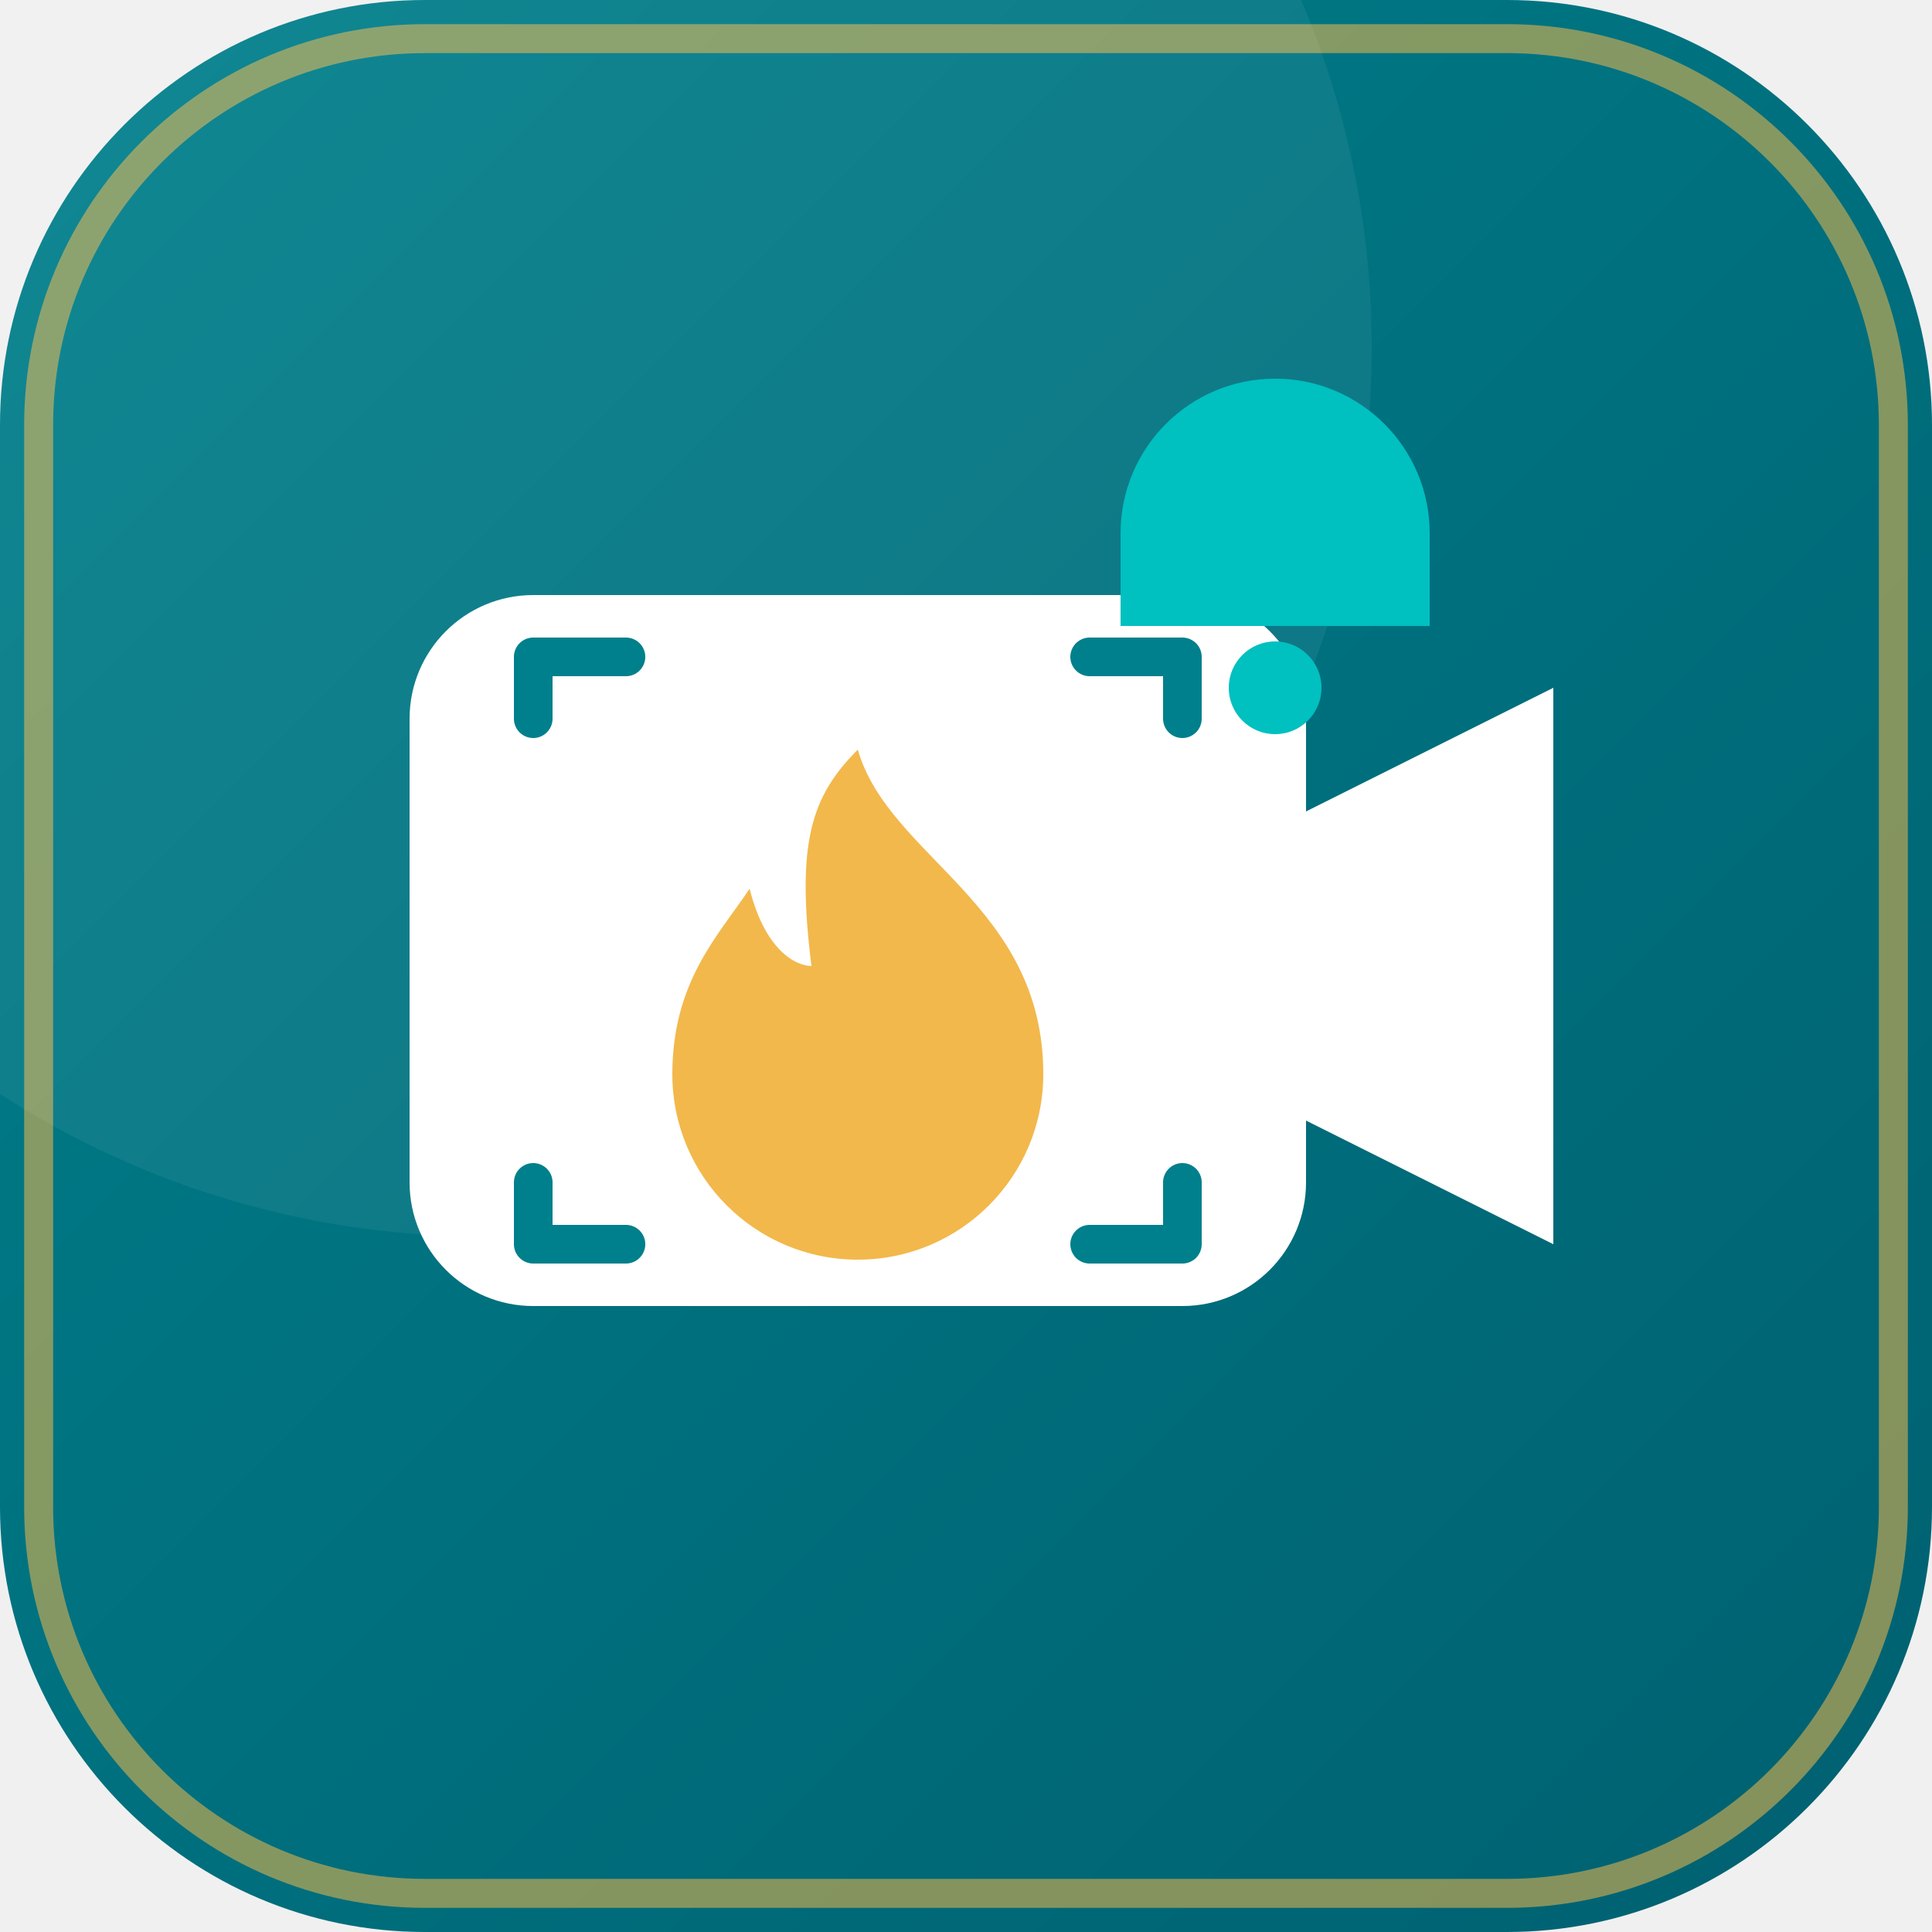
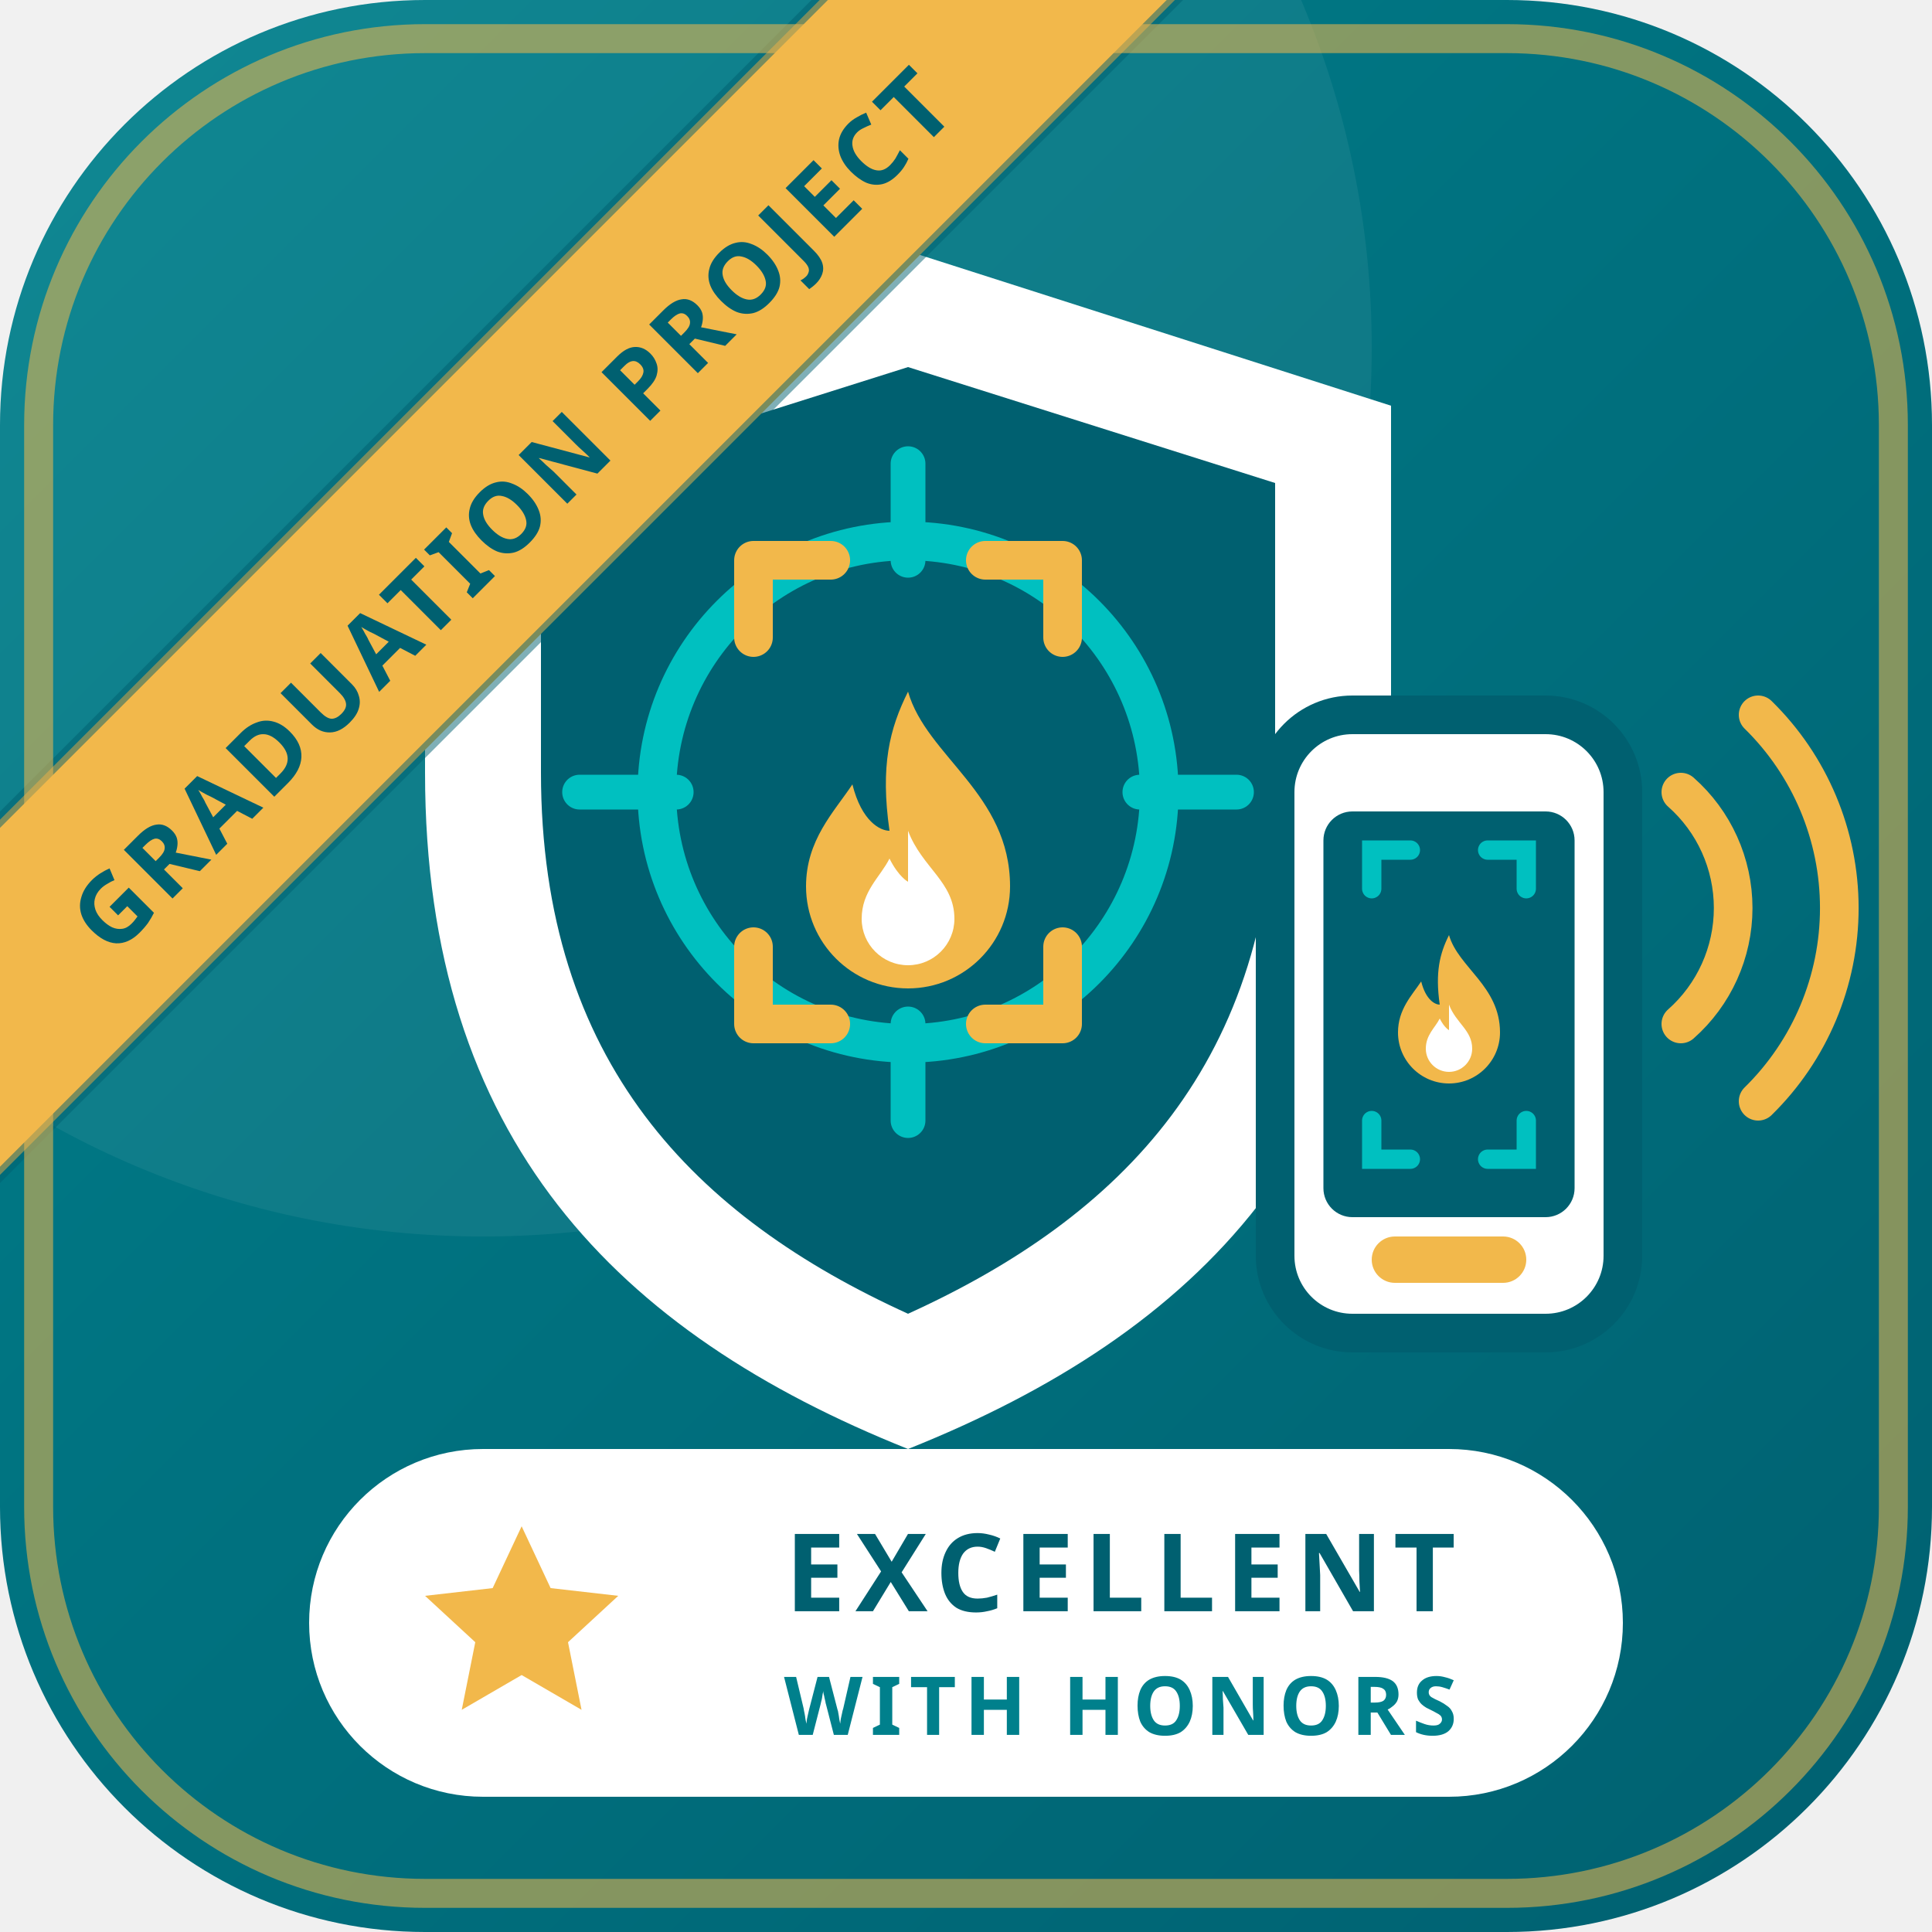
- <svg xmlns="http://www.w3.org/2000/svg" viewBox="0 0 100 100" width="512" height="512">
+ <svg xmlns="http://www.w3.org/2000/svg" viewBox="0 0 100 100">
  <defs>
    <linearGradient id="b" x1="0" y1="0" x2="1" y2="1">
      <stop offset="0" stop-color="#00808c" />
      <stop offset="1" stop-color="#006070" />
    </linearGradient>
+     <clipPath id="c">
+       <rect width="100" height="100" rx="22" />
+     </clipPath>
  </defs>
  <rect width="100" height="100" rx="22" fill="url(#b)" />
+   <circle cx="25" cy="18" r="46" fill="#fff" opacity=".06" />
+   <g transform="translate(47 44)">
+     <path d="M0-31l25 8v19c0 19-10 29-25 35-15-6-25-16-25-35v-19z" fill="#fff" />
+     <path d="M0-25l19 6v15c0 15-8 23-19 28-11-5-19-13-19-28v-15z" fill="#006070" />
+     <circle cx="0" cy="-3" r="13" fill="none" stroke="#00c0c0" stroke-width="2" />
+     <path d="M-17-3h5M12-3h5M0-20v5M0 9v5" stroke="#00c0c0" stroke-width="1.8" stroke-linecap="round" />
+     <path d="M-8-11v-4h4M8-11v-4h-4M-8 5v4h4M8 5v4h-4" fill="none" stroke="#f2b84b" stroke-width="2" stroke-linecap="round" stroke-linejoin="round" />
+     <g transform="translate(0 -1) scale(0.24)">
+       <path d="M0 -30c4 14 22 22 22 42a22 22 0 0 1-44 0c0-10 6-16 10-22 2 8 6 10 8 10-2-14 0-22 4-30z" fill="#f2b84b" />
+       <path d="M0 0c3 8 10 11 10 19a10 10 0 0 1-20 0c0-6 4-9 6-13 2 4 4 5 4 5z" fill="#fff" />
+     </g>
+   </g>
+   <g transform="translate(75 53)">
+     <rect x="-9" y="-16" width="18" height="32" rx="4" fill="#fff" stroke="#006070" stroke-width="2" />
+     <rect x="-6.5" y="-11" width="13" height="21" rx="1.5" fill="#006070" />
+     <path d="M-4-7v-2h2M4-7v-2h-2M-4 5v2h2M4 5v2h-2" fill="none" stroke="#00c0c0" stroke-width="1" stroke-linecap="round" />
+     <g transform="translate(0 -1) scale(0.12)">
+       <path d="M0 -30c4 14 22 22 22 42a22 22 0 0 1-44 0c0-10 6-16 10-22 2 8 6 10 8 10-2-14 0-22 4-30z" fill="#f2b84b" />
+       <path d="M0 0c3 8 10 11 10 19a10 10 0 0 1-20 0c0-6 4-9 6-13 2 4 4 5 4 5z" fill="#fff" />
+     </g>
+     <rect x="-4" y="11" width="8" height="2.4" rx="1.2" fill="#f2b84b" />
+     <path d="M12-12a8 8 0 0 1 0 12M16-16a14 14 0 0 1 0 20" fill="none" stroke="#f2b84b" stroke-width="2" stroke-linecap="round" />
+   </g>
+   <rect x="16" y="75" width="68" height="18" rx="9" fill="#fff" />
+   <g transform="translate(27 84)">
+     <path d="M0-5l1.5 3.2 3.5.4-2.6 2.4.7 3.5L0 2.7-3.1 4.5l.7-3.5-2.6-2.4 3.5-.4z" fill="#f2b84b" />
+   </g>
+   <text x="58" y="83.4" font-family="Montserrat" font-weight="800" font-size="5.6" letter-spacing=".5" fill="#006070" text-anchor="middle">EXCELLENT</text>
+   <text x="58" y="89.8" font-family="Montserrat" font-weight="700" font-size="4.2" letter-spacing=".4" fill="#00808c" text-anchor="middle">WITH HONORS</text>
+   <g clip-path="url(#c)">
+     <g transform="rotate(-45 0 0)">
+       <rect x="-60" y="30" width="120" height="13" fill="#f2b84b" />
+       <rect x="-60" y="30" width="120" height="13" fill="none" stroke="#006070" stroke-width=".6" opacity=".5" />
+       <text x="0" y="39.2" font-family="Montserrat" font-weight="800" font-size="5" letter-spacing=".35" fill="#006070" text-anchor="middle">GRADUATION PROJECT</text>
+     </g>
+   </g>
  <rect x="2" y="2" width="96" height="96" rx="20" fill="none" stroke="#f2b84b" stroke-opacity=".55" stroke-width="1.5" />
-   <circle cx="25" cy="18" r="46" fill="#ffffff" opacity=".06" />
-   <g transform="translate(10 10) scale(.8)">
-     <rect x="14" y="26" width="58" height="46" rx="8" fill="#ffffff" />
-     <path d="M72 40l16-8v36l-16-8z" fill="#ffffff" />
-     <path d="M43 36c2 7 12 10 12 21a12 12 0 0 1-24 0c0-6 3-9 5-12 1 4 3 5 4 5-1-8 0-11 3-14z" fill="#f2b84b" />
-     <path d="M22 34v-4h6M64 34v-4h-6M22 64v4h6M64 64v4h-6" fill="none" stroke="#00808c" stroke-width="2.5" stroke-linecap="round" stroke-linejoin="round" />
-     <path d="M70 12a10 10 0 0 1 10 10v6h-20v-6a10 10 0 0 1 10-10z" fill="#00c0c0" />
-     <circle cx="70" cy="32" r="3" fill="#00c0c0" />
-   </g>
</svg>
